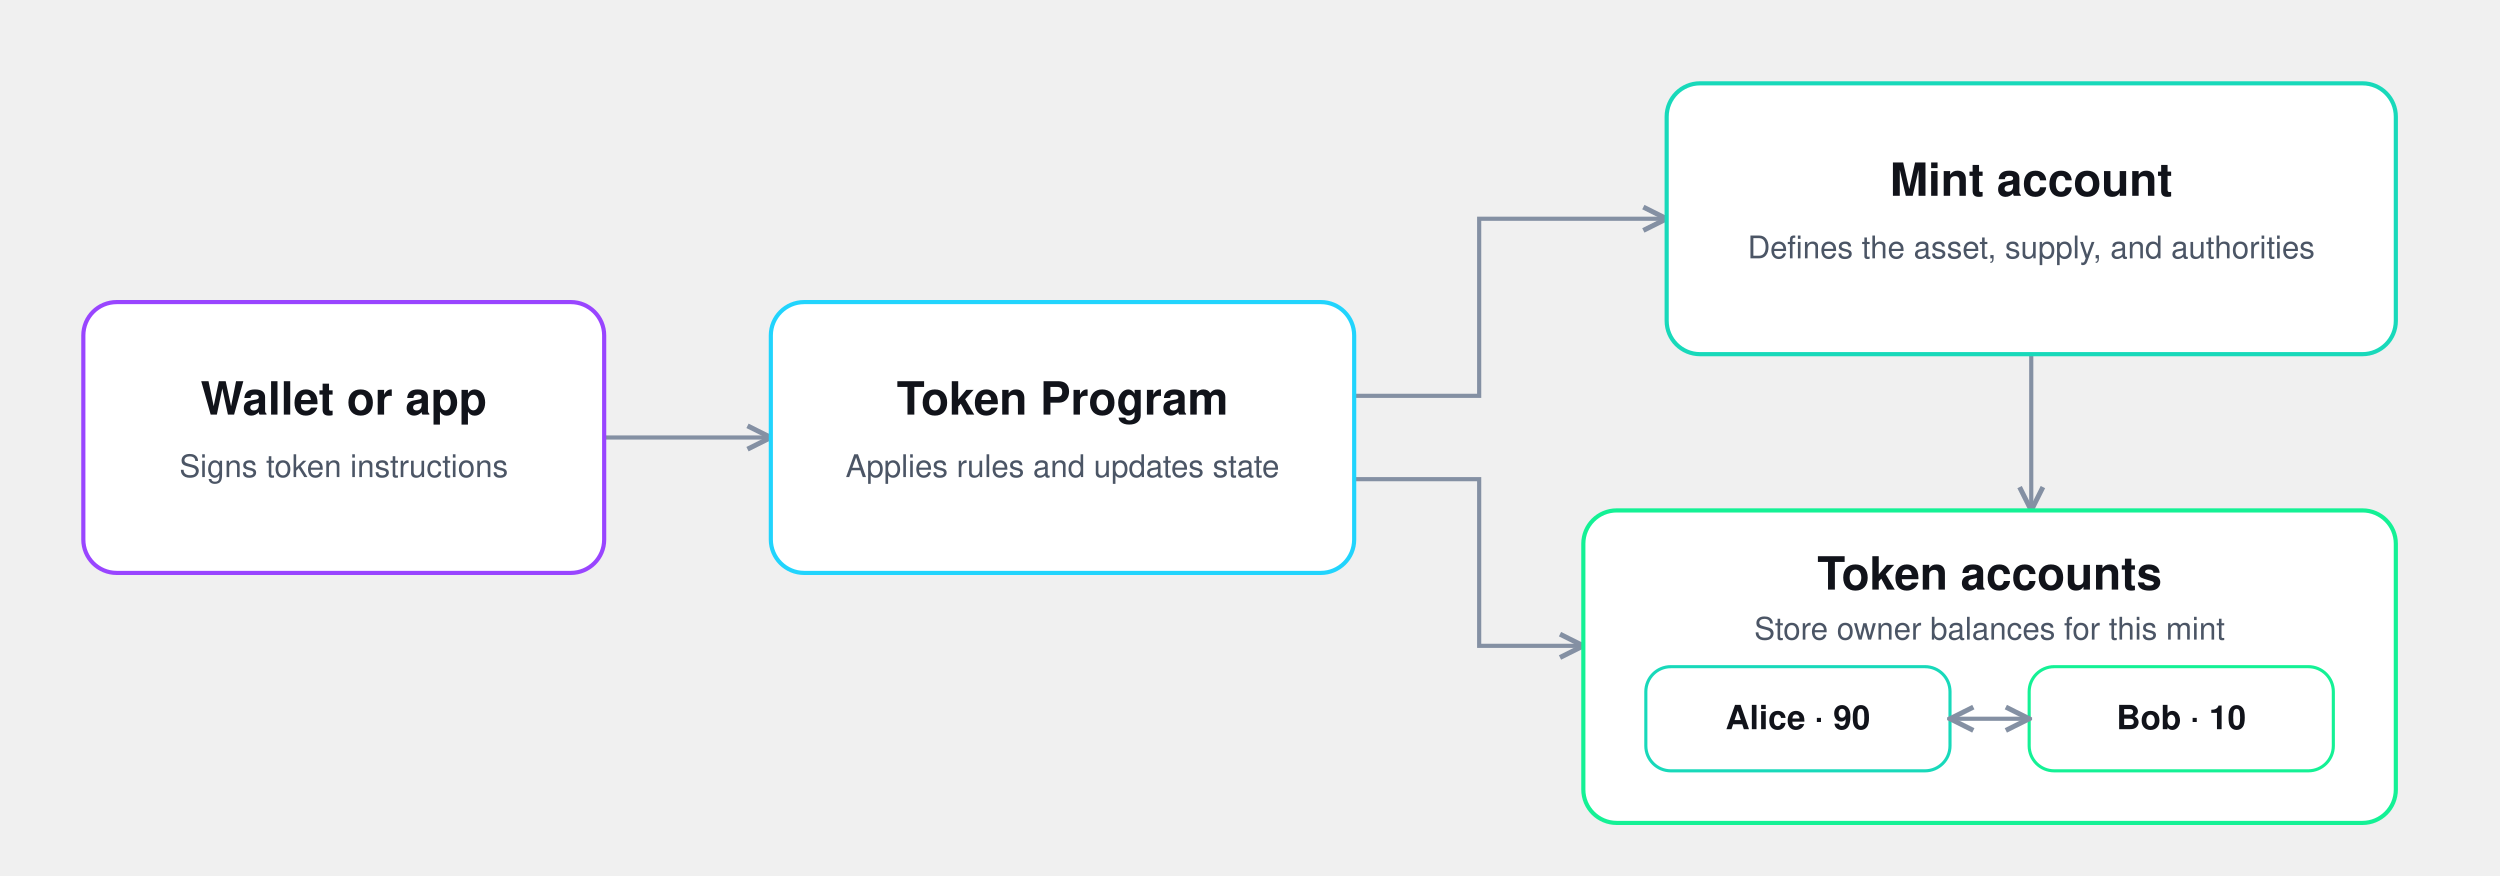
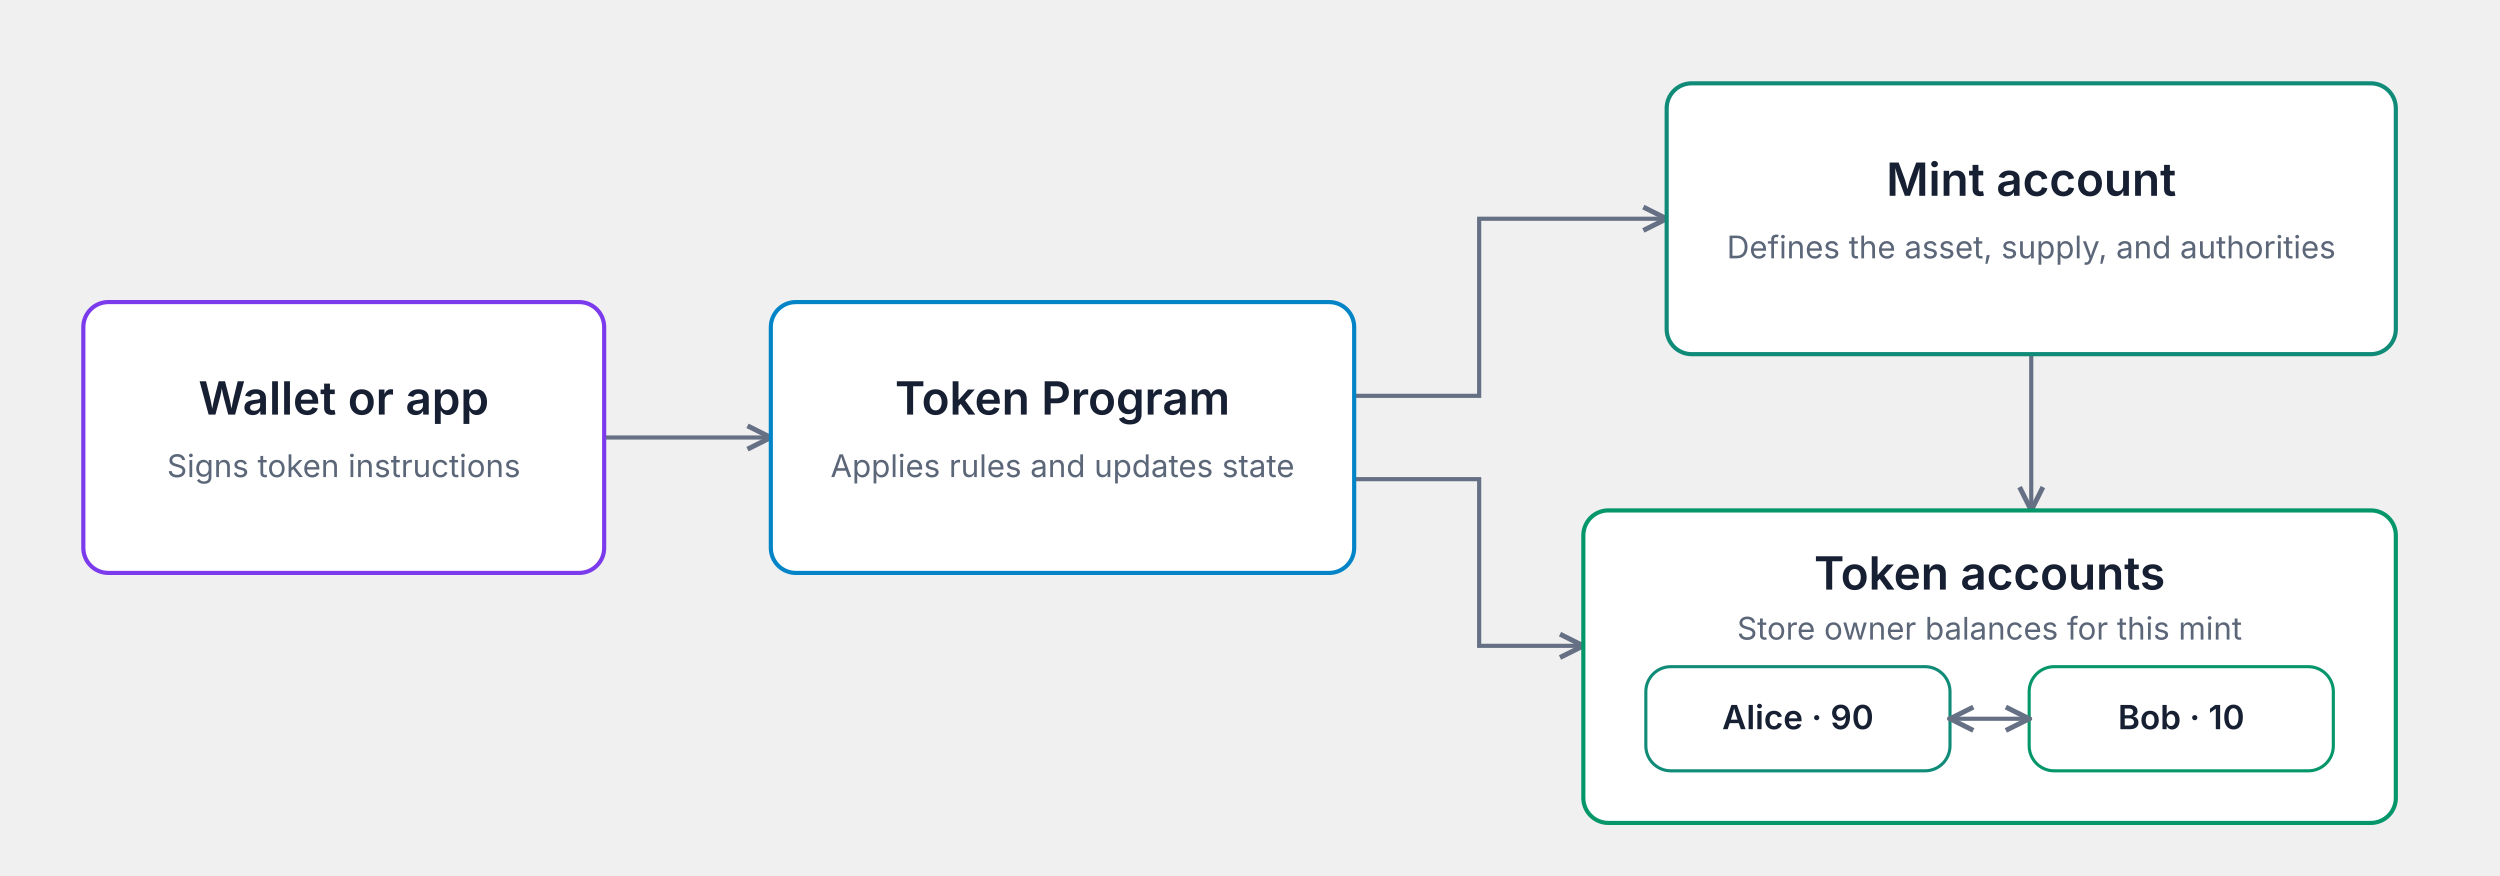
<svg xmlns="http://www.w3.org/2000/svg" width="1200" height="420" viewBox="0 0 1200 420" role="img" aria-labelledby="title">
  <defs>
    <marker id="arrow" viewBox="0 0 10 10" refX="9" refY="5" markerWidth="7" markerHeight="7" orient="auto-start-reverse">
-       <path d="M1 1L9 5L1 9" fill="none" stroke="#8490a3" stroke-width="1.7" />
+       <path d="M1 1L9 5L1 9" fill="none" stroke="#667085" stroke-width="1.7" />
    </marker>
  </defs>
  <style>
-     .label{fill:#11131a;font:600 22px Diatype,Helvetica,sans-serif}.meta{fill:#4b5565;font:15px Diatype,Helvetica,sans-serif}.small{fill:#11131a;font:600 16px Diatype,Helvetica,sans-serif}.edge-label{fill:#667085;font:14px Diatype,Helvetica,sans-serif}.line{fill:none;stroke:#8490a3;stroke-width:2;marker-end:url(#arrow)}.both{fill:none;stroke:#8490a3;stroke-width:2;marker-start:url(#arrow);marker-end:url(#arrow)}
+     .label{fill:#172033;font:600 22px Diatype,Inter,ui-sans-serif,system-ui,sans-serif}.meta{fill:#5b6678;font:15px Diatype,Inter,ui-sans-serif,system-ui,sans-serif}.small{fill:#172033;font:600 16px Diatype,Inter,ui-sans-serif,system-ui,sans-serif}.edge-label{fill:#667085;font:14px Diatype,Inter,ui-sans-serif,system-ui,sans-serif}.line{fill:none;stroke:#667085;stroke-width:2;marker-end:url(#arrow)}.both{fill:none;stroke:#667085;stroke-width:2;marker-start:url(#arrow);marker-end:url(#arrow)}
  </style>
  <path class="line" d="M290 210H370" />
  <path class="line" d="M650 190H710V105H800" />
  <path class="line" d="M650 230H710V310H760" />
  <path class="line" d="M975 170V245" />
  <g>
-     <rect x="40" y="145" width="250" height="130" rx="16" fill="#fff" stroke="#9945ff" stroke-width="2" />
+     <rect x="40" y="145" width="250" height="130" rx="12" fill="#ffffff" stroke="#7c3aed" stroke-width="2" />
    <text class="label" x="165" y="199" text-anchor="middle">Wallet or app</text>
    <text class="meta" x="165" y="229" text-anchor="middle">Signs token instructions</text>
  </g>
  <g>
-     <rect x="370" y="145" width="280" height="130" rx="16" fill="#fff" stroke="#21d4fd" stroke-width="2" />
+     <rect x="370" y="145" width="280" height="130" rx="12" fill="#ffffff" stroke="#0284c7" stroke-width="2" />
    <text class="label" x="510" y="199" text-anchor="middle">Token Program</text>
    <text class="meta" x="510" y="229" text-anchor="middle">Applies rules and updates state</text>
  </g>
  <g>
-     <rect x="800" y="40" width="350" height="130" rx="16" fill="#fff" stroke="#18d9ba" stroke-width="2" />
+     <rect x="800" y="40" width="350" height="130" rx="12" fill="#ffffff" stroke="#0f8b78" stroke-width="2" />
    <text class="label" x="975" y="94" text-anchor="middle">Mint account</text>
    <text class="meta" x="975" y="124" text-anchor="middle">Defines the asset, supply, and authorities</text>
  </g>
  <g>
-     <rect x="760" y="245" width="390" height="150" rx="16" fill="#fff" stroke="#14f195" stroke-width="2" />
+     <rect x="760" y="245" width="390" height="150" rx="12" fill="#ffffff" stroke="#059669" stroke-width="2" />
    <text class="label" x="955" y="283" text-anchor="middle">Token accounts</text>
    <text class="meta" x="955" y="307" text-anchor="middle">Store owner balances for this mint</text>
-     <rect x="790" y="320" width="146" height="50" rx="12" fill="none" stroke="#18d9ba" stroke-width="1.5" />
+     <rect x="790" y="320" width="146" height="50" rx="12" fill="none" stroke="#0f8b78" stroke-width="1.5" />
    <text class="small" x="863" y="350" text-anchor="middle">Alice · 90</text>
-     <rect x="974" y="320" width="146" height="50" rx="12" fill="none" stroke="#14f195" stroke-width="1.5" />
+     <rect x="974" y="320" width="146" height="50" rx="12" fill="none" stroke="#059669" stroke-width="1.5" />
    <text class="small" x="1047" y="350" text-anchor="middle">Bob · 10</text>
  </g>
  <path class="both" d="M936 345H974" />
</svg>
